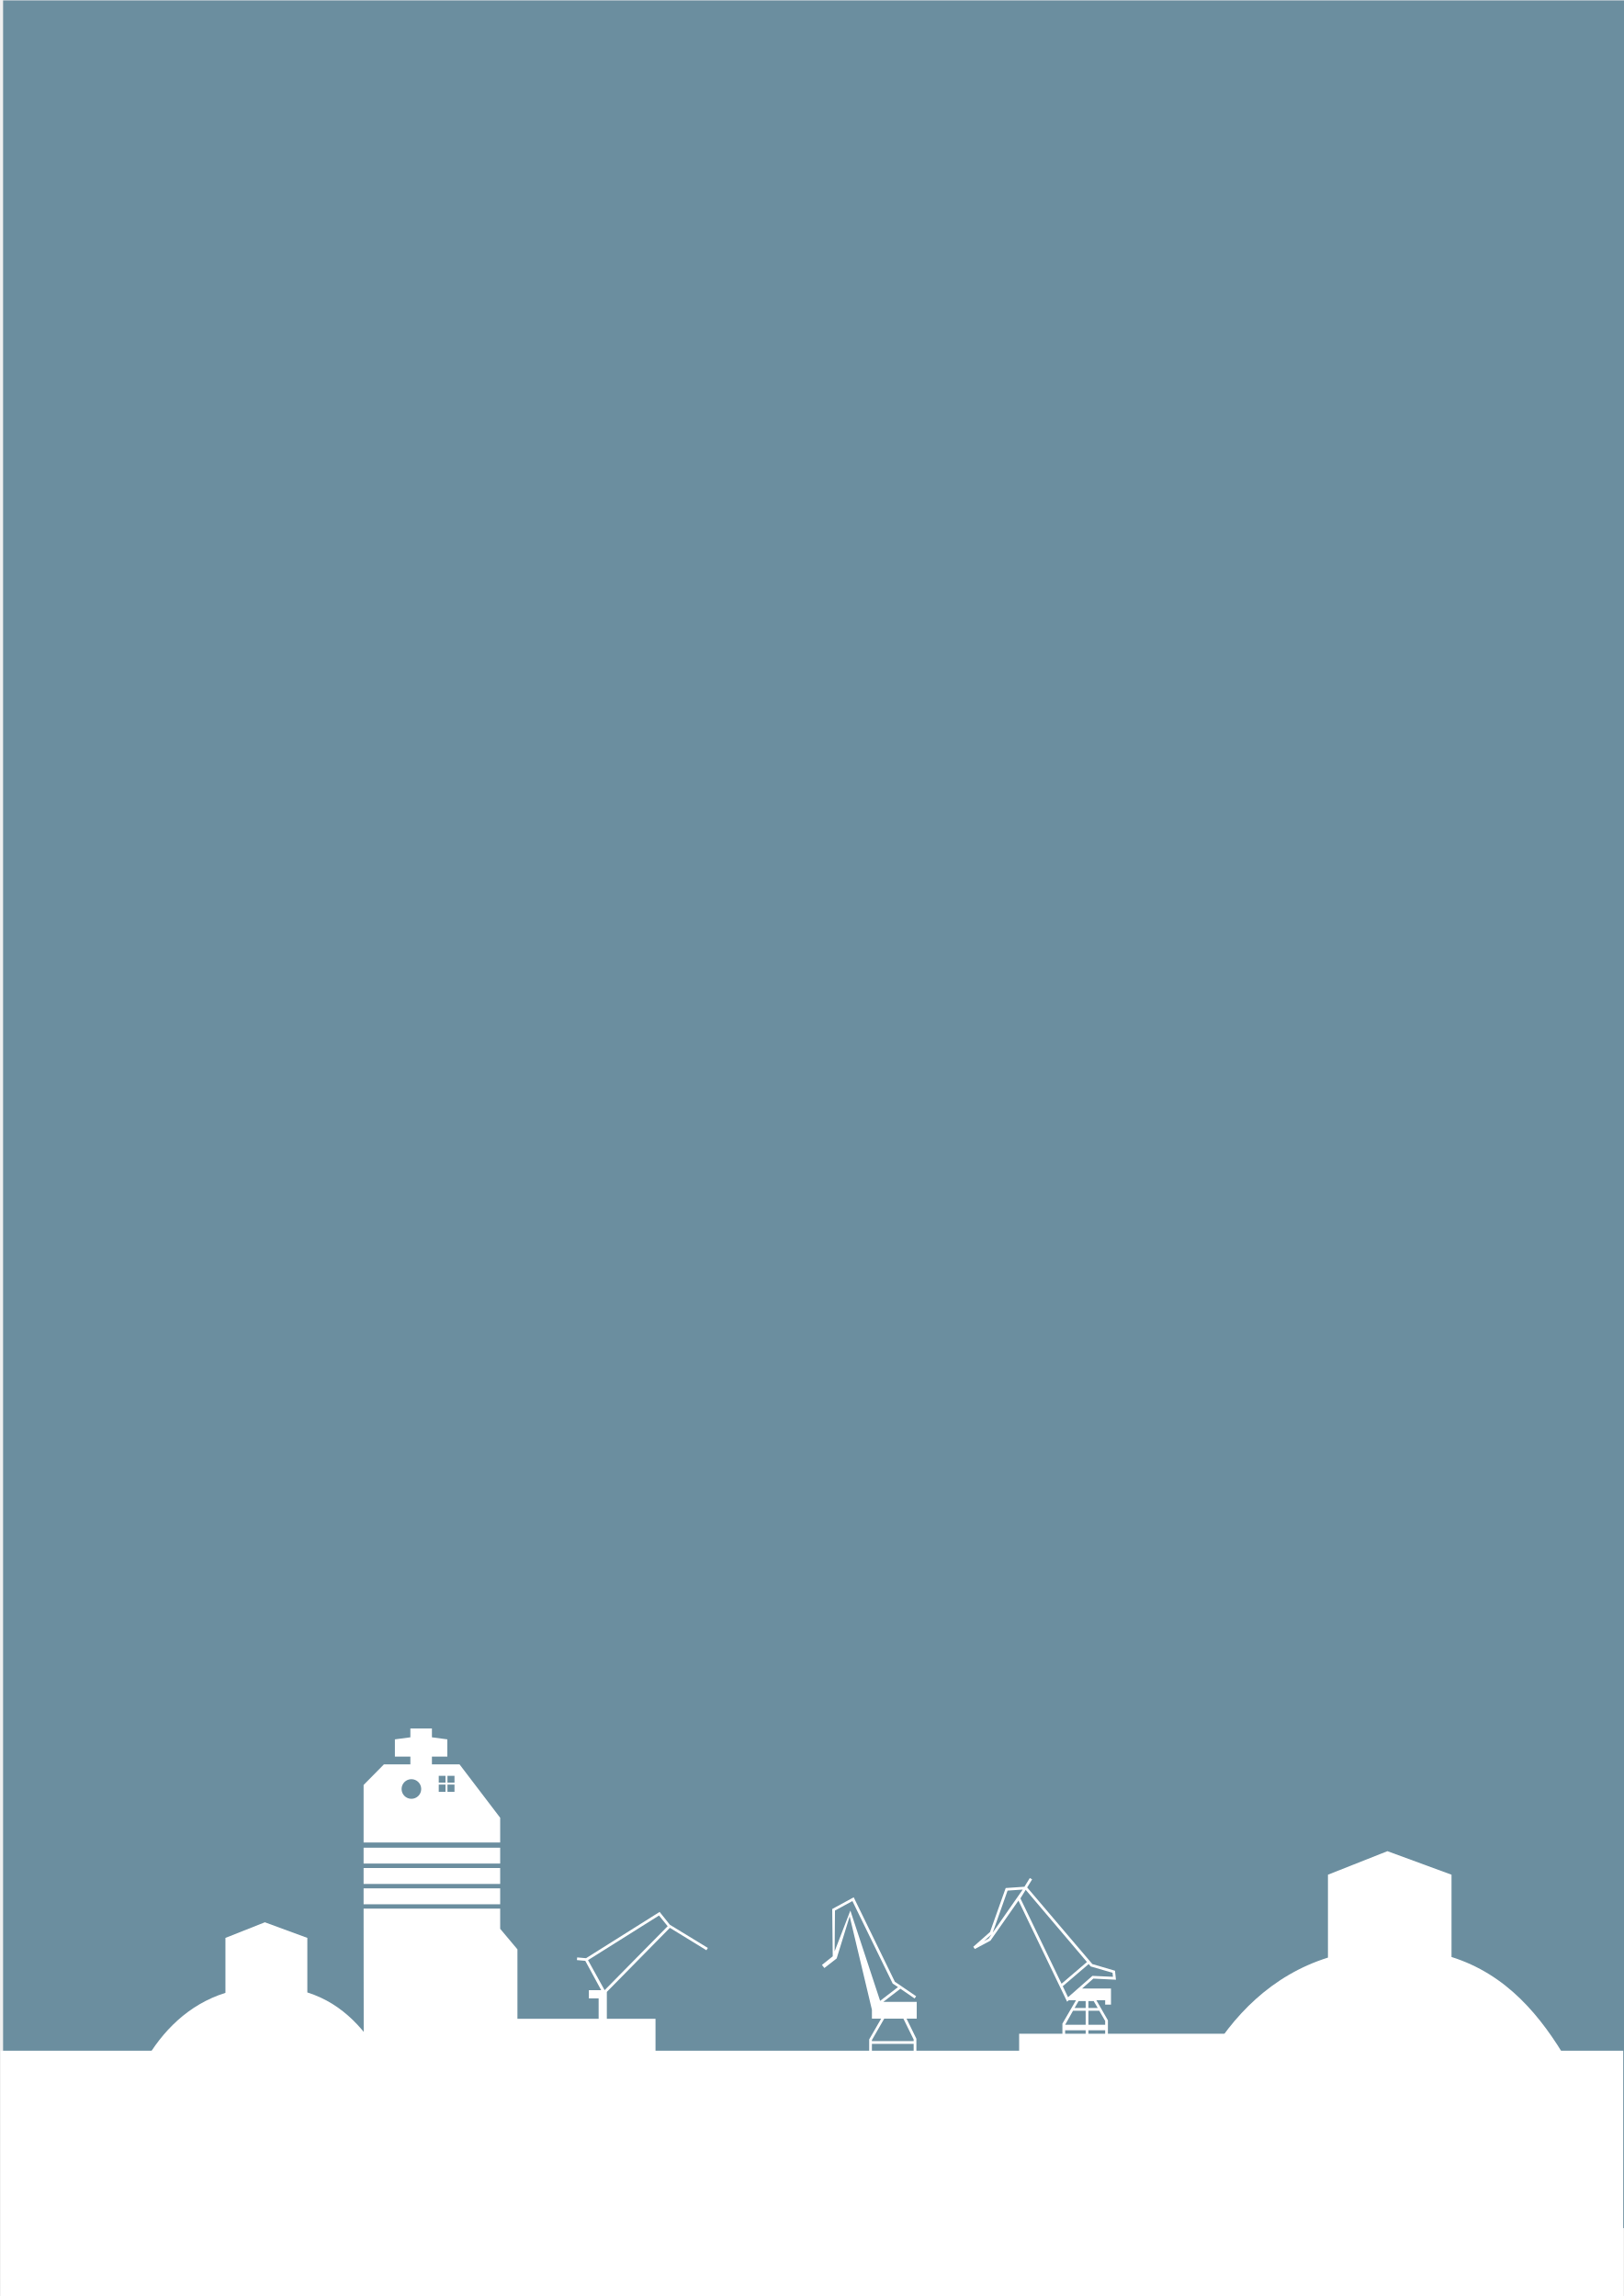
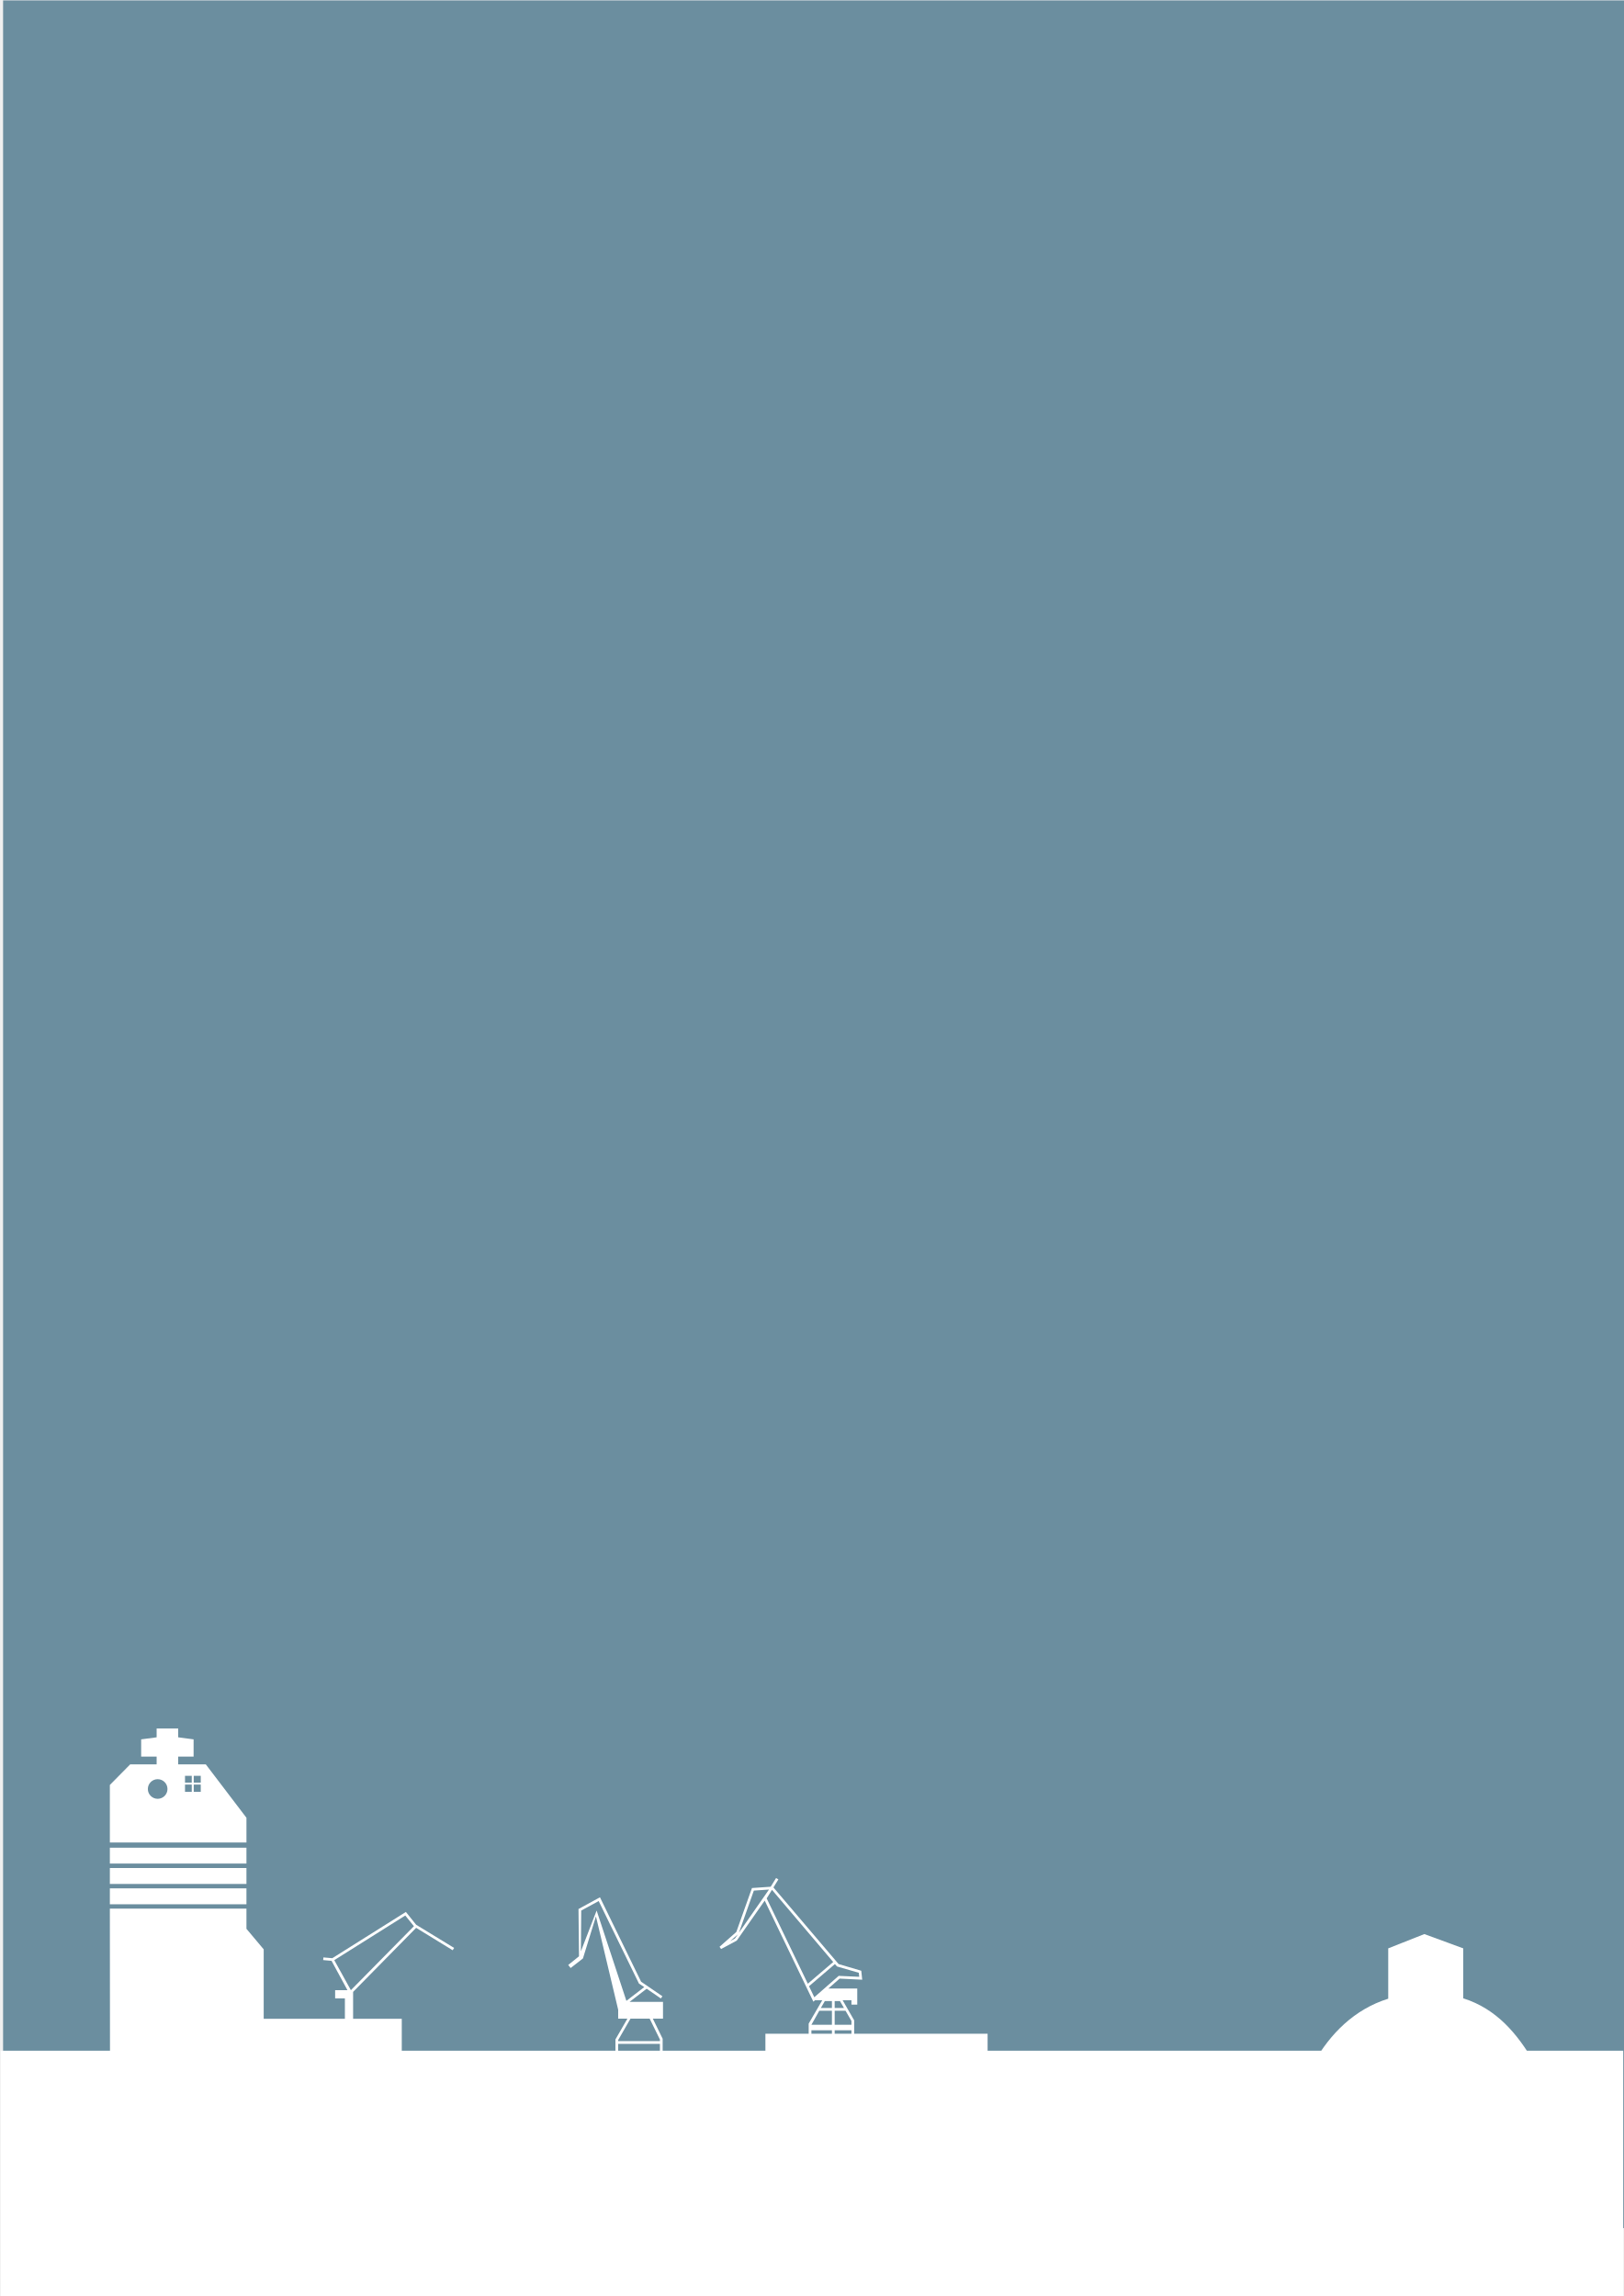
<svg xmlns="http://www.w3.org/2000/svg" width="744.094" height="1052.362" id="svg2" version="1.1">
  <defs id="defs4">
    </defs>
  <g id="layer1">
    <rect style="color:#000000;fill:#6b8e9f;fill-opacity:1;fill-rule:nonzero;stroke:none;stroke-width:3;marker:none;visibility:visible;display:inline;overflow:visible;enable-background:accumulate" id="rect7213" width="743.876" height="1021.062" x="1.414" y="0.187" />
-     <path style="color:#000000;fill:#ffffff;fill-opacity:1;fill-rule:nonzero;stroke:none;stroke-width:1;marker:none;visibility:visible;display:inline;overflow:visible;enable-background:accumulate" d="m 188.062,792.259 0,4.031 -7.094,0.938 0,7.906 7.094,0 0,3.562 -12.125,0 -9.312,9.438 0,26.375 62.594,0 0,-11.344 -18.625,-24.469 -12.656,0 0,-3.562 7.062,0 0,-7.906 -7.062,-0.938 0,-4.031 -9.875,0 z m 13,21.688 3.094,0 0,3.094 -3.094,0 0,-3.094 z m 4,0 3.219,0 0,3.094 -3.219,0 0,-3.094 z m -16.531,1.531 c 2.481,0 4.5,2.019 4.5,4.5 0,2.481 -2.019,4.5 -4.5,4.5 -2.481,0 -4.5,-2.019 -4.5,-4.5 0,-2.481 2.019,-4.5 4.5,-4.5 z m 12.531,2.469 3.094,0 0,3.344 -3.094,0 0,-3.344 z m 4,0 3.219,0 0,3.344 -3.219,0 0,-3.344 z m -38.438,28.938 0,7.281 62.594,0 0,-7.281 -62.594,0 z m 0,9.312 0,7.312 62.594,0 0,-7.312 -62.594,0 z m 0,9.312 0,7.312 62.594,0 0,-7.312 -62.594,0 z" id="rect6019" />
-     <path style="color:#000000;fill:#ffffff;fill-opacity:1;fill-rule:nonzero;stroke:none;stroke-width:1;marker:none;visibility:visible;display:inline;overflow:visible;enable-background:accumulate" d="m 166.625,874.821 0.062,67.5 70.438,0 0,-48.844 -7.844,-9.344 -0.062,0 0,-9.312 -62.594,0 z" id="rect6019-8-9-3" />
-     <path style="color:#000000;fill:#ffffff;fill-opacity:1;fill-rule:nonzero;stroke:none;stroke-width:1;marker:none;visibility:visible;display:inline;overflow:visible;enable-background:accumulate" d="m 635.812,848.477 -27.25,10.781 0,38 c -25.721,8.052 -43.795,26.627 -55.938,47.938 l 165.938,0 c -12.422,-21.287 -28.108,-40.251 -53.375,-48.219 l 0,-37.719 -29.375,-10.781 z" id="path6933" />
-     <path style="color:#000000;fill:#ffffff;fill-opacity:1;fill-rule:nonzero;stroke:none;stroke-width:1;marker:none;visibility:visible;display:inline;overflow:visible;enable-background:accumulate" d="m 121.375,881.071 -18.062,7.156 0,25.188 C 86.263,918.752 74.299,931.071 66.25,945.196 l 109.969,0 c -8.237,-14.115 -18.616,-26.691 -35.375,-31.969 l 0,-25 -19.469,-7.156 z" id="path6933-9" />
-     <path style="font-size:medium;font-style:normal;font-variant:normal;font-weight:normal;font-stretch:normal;text-indent:0;text-align:start;text-decoration:none;line-height:normal;letter-spacing:normal;word-spacing:normal;text-transform:none;direction:ltr;block-progression:tb;writing-mode:lr-tb;text-anchor:start;baseline-shift:baseline;color:#000000;fill:#ffffff;fill-opacity:1;stroke:none;stroke-width:1px;marker:none;visibility:visible;display:inline;overflow:visible;enable-background:accumulate;font-family:Sans;-inkscape-font-specification:Sans" d="m 471.934,860.784 -2.469,3.998 -8.584,0.588 -7.173,20.148 -7.683,6.781 0.706,1.019 7.173,-3.841 12.818,-18.344 22.303,46.331 0.745,-0.666 3.332,0 -6.154,10.583 -0.078,0.157 0,7.056 1.254,0 0,-4.037 9.407,0 0,4.077 1.254,0 0,-4.077 7.683,0 0,4.077 1.254,0 0,-8.623 -5.292,-9.211 4.037,0 0,1.999 2.665,0 0,-7.369 -13.249,0 5.174,-4.547 10.348,0.51 -0.431,-4.116 -10.387,-3.057 -29.868,-35.121 2.273,-3.685 z m -3.253,5.292 -13.758,19.756 6.82,-19.285 z m 1.372,0.118 28.065,33.083 -11.642,9.956 -18.854,-39.119 z m -15.64,20.422 -1.372,1.921 -2.156,1.176 z m 44.489,13.602 0.941,1.098 9.995,2.901 0.196,1.842 -9.407,-0.431 -11.171,9.799 -2.43,-5.056 z m -4.625,16.973 3.253,0 0,3.175 -5.096,0 z m 4.508,0 2.43,0 1.842,3.175 -4.273,0 z m -7.056,4.429 5.801,0 0,6.428 -9.407,0 z m 7.056,0 4.978,0 2.705,4.665 0,1.764 -7.683,0 z" id="path7042" />
-     <path style="font-size:medium;font-style:normal;font-variant:normal;font-weight:normal;font-stretch:normal;text-indent:0;text-align:start;text-decoration:none;line-height:normal;letter-spacing:normal;word-spacing:normal;text-transform:none;direction:ltr;block-progression:tb;writing-mode:lr-tb;text-anchor:start;baseline-shift:baseline;color:#000000;fill:#ffffff;fill-opacity:1;stroke:none;stroke-width:1px;marker:none;visibility:visible;display:inline;overflow:visible;enable-background:accumulate;font-family:Sans;-inkscape-font-specification:Sans" d="m 302.283,876.323 -33.71,21.206 -4.077,-0.353 -0.118,1.215 3.841,0.353 7.291,13.445 -5.644,0 0,3.763 4.469,0 0,16.463 3.763,0 0,-19.442 28.888,-29.359 16.737,10.27 0.666,-1.058 -17.404,-10.623 z m -0.274,1.646 3.959,4.9 -28.889,29.32 -7.565,-13.68 0,-0.118 z" id="path7058" />
-     <path style="font-size:medium;font-style:normal;font-variant:normal;font-weight:normal;font-stretch:normal;text-indent:0;text-align:start;text-decoration:none;line-height:normal;letter-spacing:normal;word-spacing:normal;text-transform:none;direction:ltr;block-progression:tb;writing-mode:lr-tb;text-anchor:start;baseline-shift:baseline;color:#000000;fill:#ffffff;fill-opacity:1;stroke:none;stroke-width:1px;marker:none;visibility:visible;display:inline;overflow:visible;enable-background:accumulate;font-family:Sans;-inkscape-font-specification:Sans" d="m 391.224,869.617 -9.839,5.37 0.235,21.676 -4.939,3.959 1.098,1.411 5.644,-4.39 5.958,-19.285 10.191,42.804 0,4.077 4.233,0 -5.488,9.525 0,5.801 1.254,0 0,-3.763 19.128,0 0,5.017 1.254,0 0,-7.369 -4.508,-9.211 4.665,0 0,-7.683 -15.326,0 7.84,-6.036 6.507,4.469 0.706,-1.019 -9.76,-6.664 z m -0.588,1.725 18.462,37.825 2.43,1.607 -8.192,6.311 -13.641,-41.392 -7.212,18.697 0.157,-18.697 z m 14.581,53.896 8.78,0 4.704,9.564 0,0.745 -19.128,0 0,-0.509 z" id="path7066" />
+     <path style="color:#000000;fill:#ffffff;fill-opacity:1;fill-rule:nonzero;stroke:none;stroke-width:1;marker:none;visibility:visible;display:inline;overflow:visible;enable-background:accumulate" d="m 71.783,792.259 0,4.031 -7.094,0.938 0,7.906 7.094,0 0,3.562 -12.125,0 -9.312,9.438 0,26.375 62.594,0 0,-11.344 -18.625,-24.469 -12.656,0 0,-3.562 7.062,0 0,-7.906 -7.062,-0.938 0,-4.031 -9.875,0 z m 13,21.688 3.094,0 0,3.094 -3.094,0 0,-3.094 z m 4,0 3.219,0 0,3.094 -3.219,0 0,-3.094 z m -16.531,1.531 c 2.481,0 4.5,2.019 4.5,4.5 0,2.481 -2.019,4.5 -4.5,4.5 -2.481,0 -4.5,-2.019 -4.5,-4.5 0,-2.481 2.019,-4.5 4.5,-4.5 z m 12.531,2.469 3.094,0 0,3.344 -3.094,0 0,-3.344 z m 4,0 3.219,0 0,3.344 -3.219,0 0,-3.344 z m -38.438,28.938 0,7.281 62.594,0 0,-7.281 -62.594,0 z m 0,9.312 0,7.312 62.594,0 0,-7.312 -62.594,0 z m 0,9.312 0,7.312 62.594,0 0,-7.312 -62.594,0 z" id="rect6019" />
+     <path style="color:#000000;fill:#ffffff;fill-opacity:1;fill-rule:nonzero;stroke:none;stroke-width:1;marker:none;visibility:visible;display:inline;overflow:visible;enable-background:accumulate" d="m 50.346,874.821 0.062,67.5 70.438,0 0,-48.844 -7.844,-9.344 -0.062,0 0,-9.312 -62.594,0 z" id="rect6019-8-9-3" />
+     <path style="color:#000000;fill:#ffffff;fill-opacity:1;fill-rule:nonzero;stroke:none;stroke-width:1;marker:none;visibility:visible;display:inline;overflow:visible;enable-background:accumulate" d="m 652.727,886.477 -16.544,6.545 0,23.07 c -15.616,4.889 -26.588,16.165 -33.96,29.103 l 100.742,0 c -7.542,-12.923 -17.065,-24.437 -32.404,-29.274 l 0,-22.899 -17.834,-6.545 z" id="path6933" />
+     <path style="font-size:medium;font-style:normal;font-variant:normal;font-weight:normal;font-stretch:normal;text-indent:0;text-align:start;text-decoration:none;line-height:normal;letter-spacing:normal;word-spacing:normal;text-transform:none;direction:ltr;block-progression:tb;writing-mode:lr-tb;text-anchor:start;baseline-shift:baseline;color:#000000;fill:#ffffff;fill-opacity:1;stroke:none;stroke-width:1px;marker:none;visibility:visible;display:inline;overflow:visible;enable-background:accumulate;font-family:Sans;-inkscape-font-specification:Sans" d="m 355.655,860.784 -2.469,3.998 -8.584,0.588 -7.173,20.148 -7.683,6.781 0.706,1.019 7.173,-3.841 12.818,-18.344 22.303,46.331 0.745,-0.666 3.332,0 -6.154,10.583 -0.078,0.157 0,7.056 1.254,0 0,-4.037 9.407,0 0,4.077 1.254,0 0,-4.077 7.683,0 0,4.077 1.254,0 0,-8.623 -5.292,-9.211 4.037,0 0,1.999 2.665,0 0,-7.369 -13.249,0 5.174,-4.547 10.348,0.51 -0.431,-4.116 -10.387,-3.057 -29.868,-35.121 2.273,-3.685 z m -3.253,5.292 -13.758,19.756 6.82,-19.285 z m 1.372,0.118 28.065,33.083 -11.642,9.956 -18.854,-39.119 z m -15.64,20.422 -1.372,1.921 -2.156,1.176 z m 44.489,13.602 0.941,1.098 9.995,2.901 0.196,1.842 -9.407,-0.431 -11.171,9.799 -2.43,-5.056 z m -4.625,16.973 3.253,0 0,3.175 -5.096,0 z m 4.508,0 2.43,0 1.842,3.175 -4.273,0 z m -7.056,4.429 5.801,0 0,6.428 -9.407,0 z m 7.056,0 4.978,0 2.705,4.665 0,1.764 -7.683,0 z" id="path7042" />
+     <path style="font-size:medium;font-style:normal;font-variant:normal;font-weight:normal;font-stretch:normal;text-indent:0;text-align:start;text-decoration:none;line-height:normal;letter-spacing:normal;word-spacing:normal;text-transform:none;direction:ltr;block-progression:tb;writing-mode:lr-tb;text-anchor:start;baseline-shift:baseline;color:#000000;fill:#ffffff;fill-opacity:1;stroke:none;stroke-width:1px;marker:none;visibility:visible;display:inline;overflow:visible;enable-background:accumulate;font-family:Sans;-inkscape-font-specification:Sans" d="m 186.003,876.323 -33.71,21.206 -4.077,-0.353 -0.118,1.215 3.841,0.353 7.291,13.445 -5.644,0 0,3.763 4.469,0 0,16.463 3.763,0 0,-19.442 28.888,-29.359 16.737,10.27 0.666,-1.058 -17.404,-10.623 z m -0.274,1.646 3.959,4.9 -28.889,29.32 -7.565,-13.68 0,-0.118 z" id="path7058" />
+     <path style="font-size:medium;font-style:normal;font-variant:normal;font-weight:normal;font-stretch:normal;text-indent:0;text-align:start;text-decoration:none;line-height:normal;letter-spacing:normal;word-spacing:normal;text-transform:none;direction:ltr;block-progression:tb;writing-mode:lr-tb;text-anchor:start;baseline-shift:baseline;color:#000000;fill:#ffffff;fill-opacity:1;stroke:none;stroke-width:1px;marker:none;visibility:visible;display:inline;overflow:visible;enable-background:accumulate;font-family:Sans;-inkscape-font-specification:Sans" d="m 274.945,869.617 -9.839,5.37 0.235,21.676 -4.939,3.959 1.098,1.411 5.644,-4.39 5.958,-19.285 10.191,42.804 0,4.077 4.233,0 -5.488,9.525 0,5.801 1.254,0 0,-3.763 19.128,0 0,5.017 1.254,0 0,-7.369 -4.508,-9.211 4.665,0 0,-7.683 -15.326,0 7.84,-6.036 6.507,4.469 0.706,-1.019 -9.76,-6.664 z m -0.588,1.725 18.462,37.825 2.43,1.607 -8.192,6.311 -13.641,-41.392 -7.212,18.697 0.157,-18.697 z m 14.581,53.896 8.78,0 4.704,9.564 0,0.745 -19.128,0 0,-0.509 z" id="path7066" />
    <rect style="color:#000000;fill:#ffffff;fill-opacity:1;fill-rule:nonzero;stroke:none;stroke-width:3;marker:none;visibility:visible;display:inline;overflow:visible;enable-background:accumulate" id="rect7157" width="743.541" height="115.376" x="0.336" y="939.932" />
-     <rect style="color:#000000;fill:#ffffff;fill-opacity:1;fill-rule:nonzero;stroke:none;stroke-width:3;marker:none;visibility:visible;display:inline;overflow:visible;enable-background:accumulate" id="rect7176" width="70.398" height="33" x="230" y="925.308" />
-     <rect style="color:#000000;fill:#ffffff;fill-opacity:1;fill-rule:nonzero;stroke:none;stroke-width:3;marker:none;visibility:visible;display:inline;overflow:visible;enable-background:accumulate" id="rect7178" width="101.823" height="20.86" x="467.044" y="932.154" />
+     <rect style="color:#000000;fill:#ffffff;fill-opacity:1;fill-rule:nonzero;stroke:none;stroke-width:3;marker:none;visibility:visible;display:inline;overflow:visible;enable-background:accumulate" id="rect7176" width="70.398" height="33" x="113.721" y="925.308" />
+     <rect style="color:#000000;fill:#ffffff;fill-opacity:1;fill-rule:nonzero;stroke:none;stroke-width:3;marker:none;visibility:visible;display:inline;overflow:visible;enable-background:accumulate" id="rect7178" width="101.823" height="20.86" x="350.765" y="932.154" />
  </g>
</svg>
